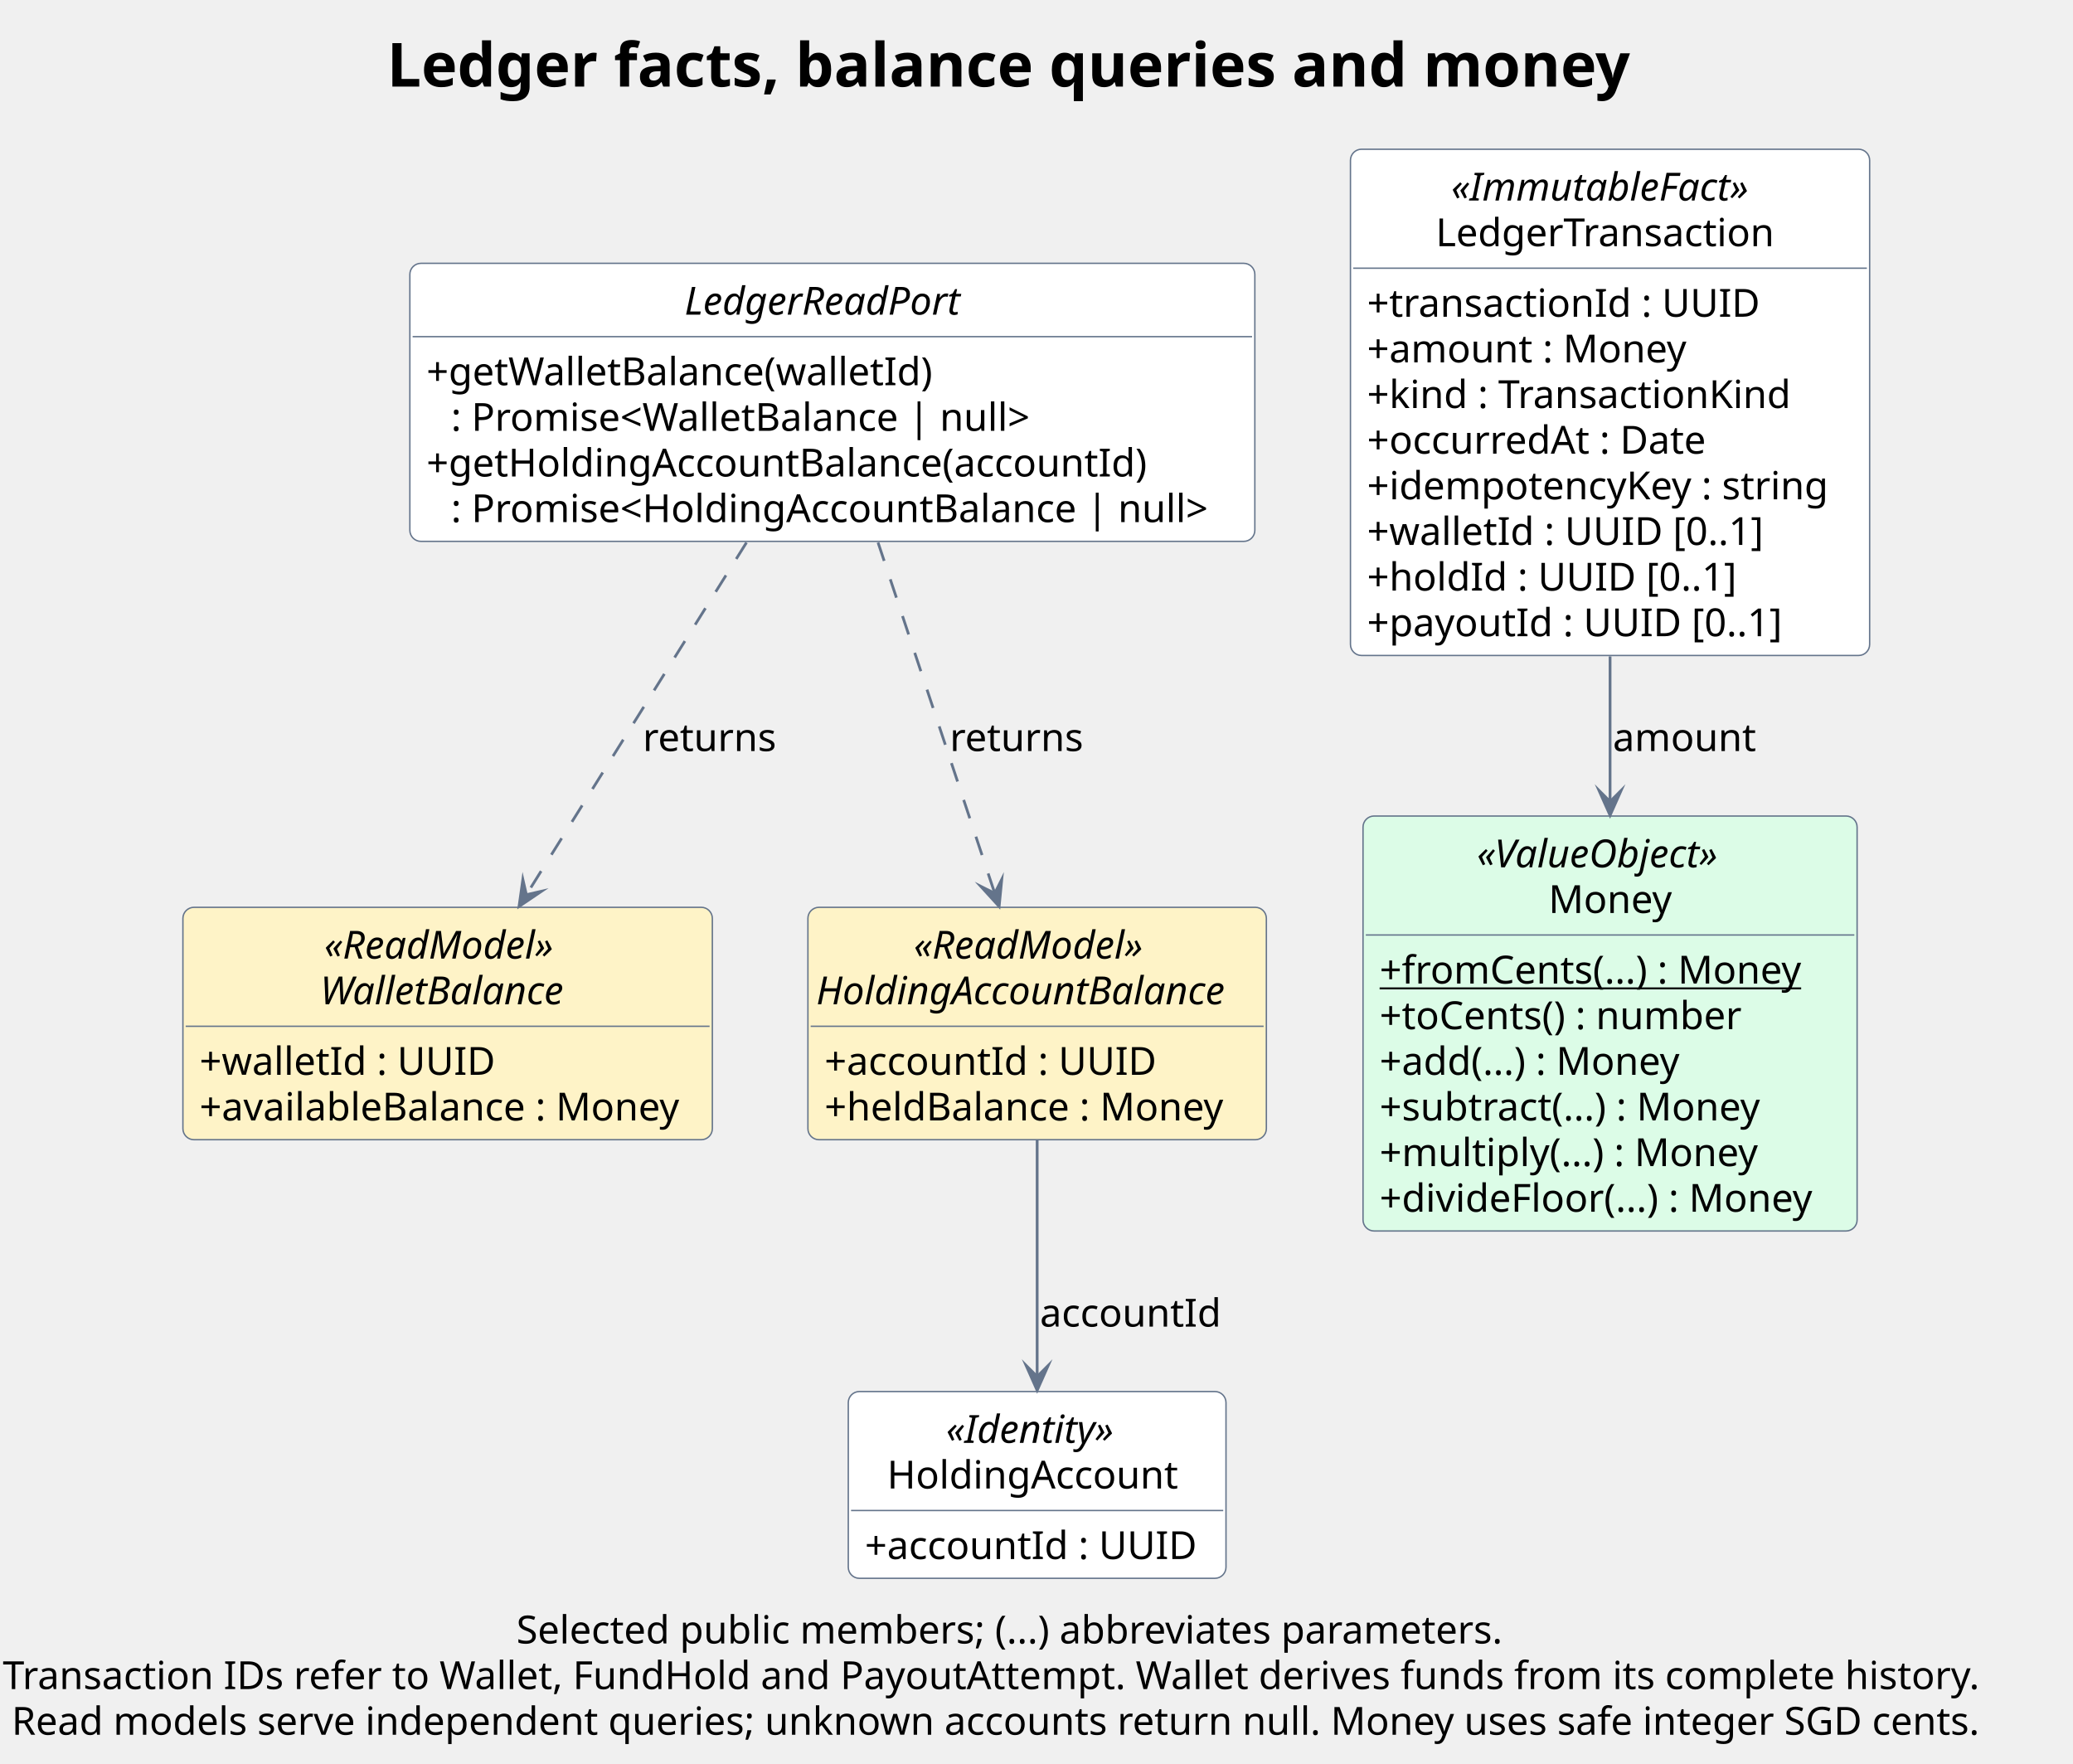
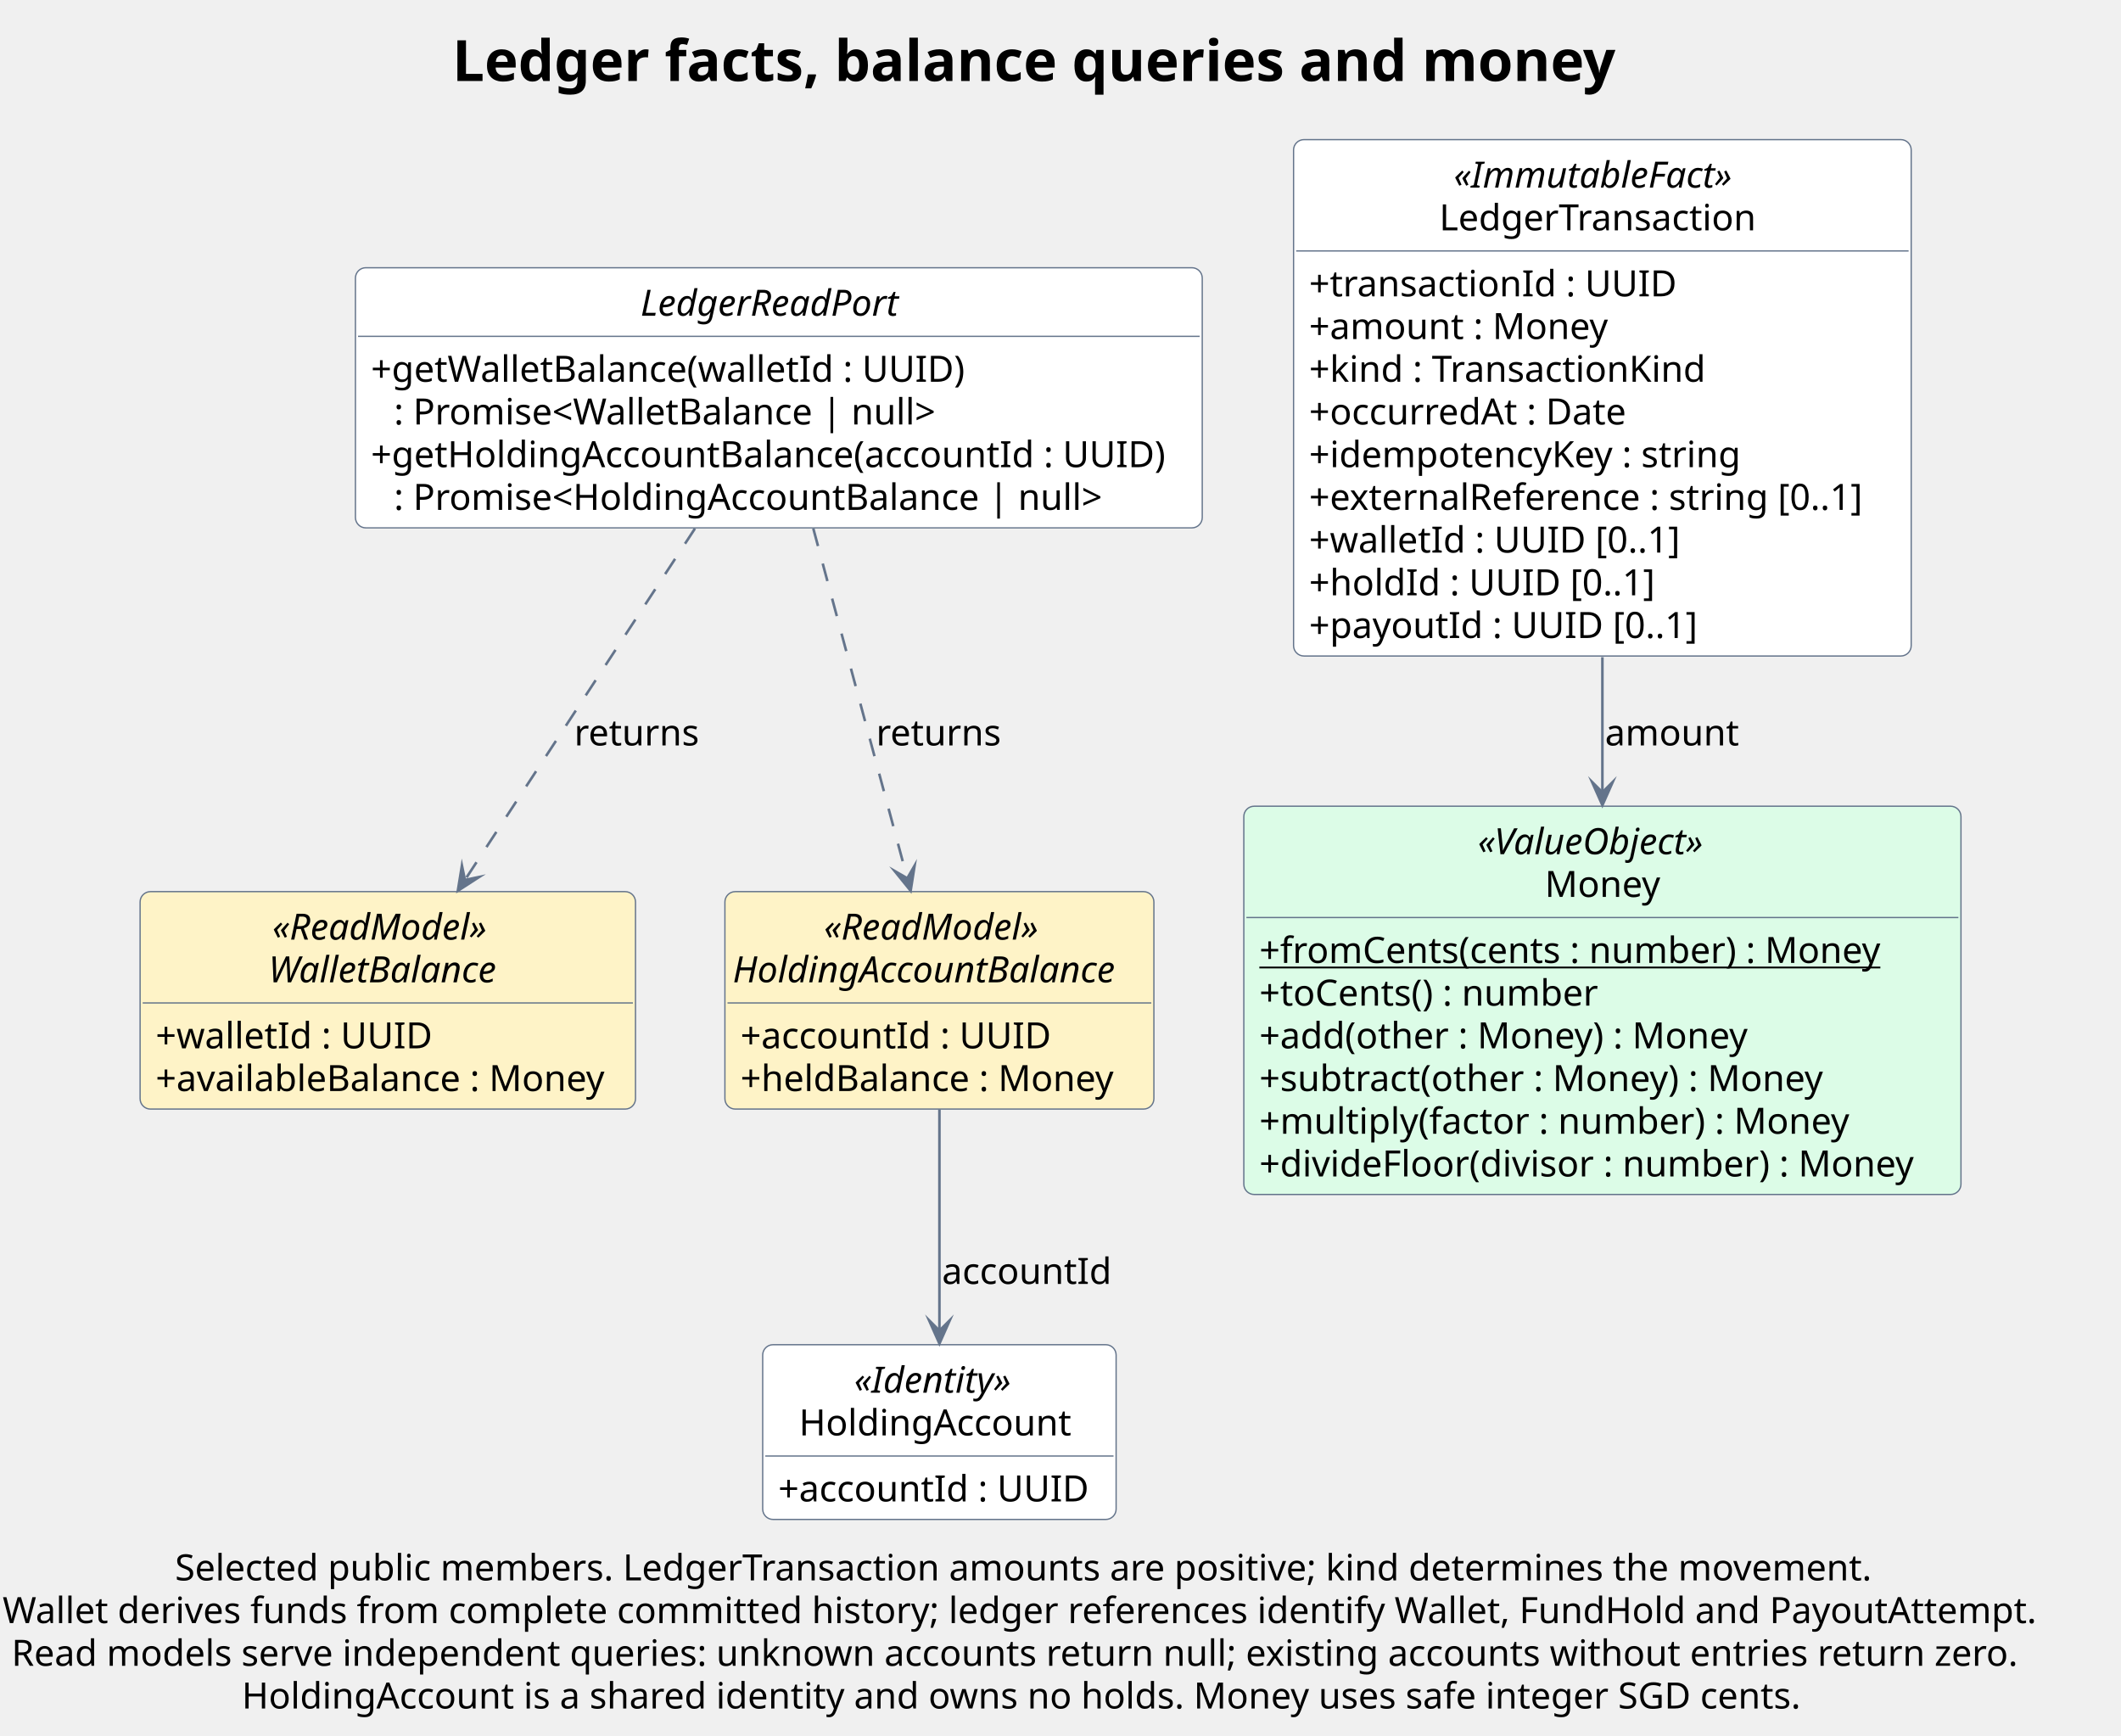
- <svg xmlns="http://www.w3.org/2000/svg" version="1.1" data-diagram-type="CLASS" style="width:749px;height:637px;background:#FFFFFF;" width="749px" height="637px" viewBox="0 0 749 637" zoomAndPan="magnify" preserveAspectRatio="none" contentStyleType="text/css">
+ <svg xmlns="http://www.w3.org/2000/svg" version="1.1" data-diagram-type="CLASS" style="width:819px;height:670px;background:#FFFFFF;" width="819px" height="670px" viewBox="0 0 819 670" zoomAndPan="magnify" preserveAspectRatio="none" contentStyleType="text/css">
  <defs />
  <g font-family="sans-serif" lengthAdjust="spacing">
    <g class="title" data-source-line="1">
-       <text x="139.791" y="31.27" fill="#000" font-size="22" textLength="463.031" font-weight="700">Ledger facts, balance queries and money</text>
+       <text x="174.637" y="31.27" fill="#000" font-size="22" textLength="463.031" font-weight="700">Ledger facts, balance queries and money</text>
    </g>
    <g class="entity" data-qualified-name="LedgerReadPort" id="ent0001" data-source-line="22">
-       <rect x="148.087" y="95.13" width="305.303" height="100.441" fill="#FFF" style="stroke:#64748B;stroke-width:0.5;" rx="4" ry="4" />
-       <text x="247.323" y="113.665" fill="#000" font-size="14" textLength="106.832" font-style="italic">LedgerReadPort</text>
-       <line x1="149.087" y1="121.618" x2="452.39" y2="121.618" style="stroke:#64748B;stroke-width:0.5;" />
-       <text x="154.087" y="139.154" fill="#000" font-size="14" textLength="186.553">+getWalletBalance(walletId)</text>
-       <text x="162.947" y="155.642" fill="#000" font-size="14" textLength="216.856">: Promise&lt;WalletBalance | null&gt;</text>
-       <text x="154.087" y="172.13" fill="#000" font-size="14" textLength="267.777">+getHoldingAccountBalance(accountId)</text>
-       <text x="162.947" y="188.618" fill="#000" font-size="14" textLength="284.443">: Promise&lt;HoldingAccountBalance | null&gt;</text>
+       <rect x="137.247" y="103.37" width="326.986" height="100.441" fill="#FFF" style="stroke:#64748B;stroke-width:0.5;" rx="4" ry="4" />
+       <text x="247.325" y="121.905" fill="#000" font-size="14" textLength="106.832" font-style="italic">LedgerReadPort</text>
+       <line x1="138.247" y1="129.858" x2="463.234" y2="129.858" style="stroke:#64748B;stroke-width:0.5;" />
+       <text x="143.247" y="147.394" fill="#000" font-size="14" textLength="233.762">+getWalletBalance(walletId : UUID)</text>
+       <text x="152.107" y="163.882" fill="#000" font-size="14" textLength="216.856">: Promise&lt;WalletBalance | null&gt;</text>
+       <text x="143.247" y="180.37" fill="#000" font-size="14" textLength="314.986">+getHoldingAccountBalance(accountId : UUID)</text>
+       <text x="152.107" y="196.858" fill="#000" font-size="14" textLength="284.443">: Promise&lt;HoldingAccountBalance | null&gt;</text>
    </g>
    <g class="entity" data-qualified-name="WalletBalance" id="ent0002" data-source-line="27">
-       <rect x="66.087" y="327.77" width="191.293" height="83.953" fill="#FEF3C7" style="stroke:#64748B;stroke-width:0.5;" rx="4" ry="4" />
-       <text x="117.143" y="346.305" fill="#000" font-size="14" textLength="89.182" font-style="italic">«ReadModel»</text>
-       <text x="115.704" y="362.794" fill="#000" font-size="14" textLength="92.06" font-style="italic">WalletBalance</text>
-       <line x1="67.087" y1="370.747" x2="256.38" y2="370.747" style="stroke:#64748B;stroke-width:0.5;" />
-       <text x="72.087" y="388.282" fill="#000" font-size="14" textLength="110.831">+walletId : UUID</text>
-       <text x="72.087" y="404.77" fill="#000" font-size="14" textLength="179.293">+availableBalance : Money</text>
+       <rect x="54.097" y="344.26" width="191.293" height="83.953" fill="#FEF3C7" style="stroke:#64748B;stroke-width:0.5;" rx="4" ry="4" />
+       <text x="105.153" y="362.795" fill="#000" font-size="14" textLength="89.182" font-style="italic">«ReadModel»</text>
+       <text x="103.714" y="379.284" fill="#000" font-size="14" textLength="92.06" font-style="italic">WalletBalance</text>
+       <line x1="55.097" y1="387.237" x2="244.39" y2="387.237" style="stroke:#64748B;stroke-width:0.5;" />
+       <text x="60.097" y="404.772" fill="#000" font-size="14" textLength="110.831">+walletId : UUID</text>
+       <text x="60.097" y="421.26" fill="#000" font-size="14" textLength="179.293">+availableBalance : Money</text>
    </g>
    <g class="entity" data-qualified-name="HoldingAccountBalance" id="ent0003" data-source-line="32">
-       <rect x="291.907" y="327.77" width="165.646" height="83.953" fill="#FEF3C7" style="stroke:#64748B;stroke-width:0.5;" rx="4" ry="4" />
-       <text x="330.14" y="346.305" fill="#000" font-size="14" textLength="89.182" font-style="italic">«ReadModel»</text>
-       <text x="294.907" y="362.794" fill="#000" font-size="14" textLength="159.646" font-style="italic">HoldingAccountBalance</text>
-       <line x1="292.907" y1="370.747" x2="456.554" y2="370.747" style="stroke:#64748B;stroke-width:0.5;" />
-       <text x="297.907" y="388.282" fill="#000" font-size="14" textLength="124.469">+accountId : UUID</text>
-       <text x="297.907" y="404.77" fill="#000" font-size="14" textLength="149.447">+heldBalance : Money</text>
+       <rect x="279.917" y="344.26" width="165.646" height="83.953" fill="#FEF3C7" style="stroke:#64748B;stroke-width:0.5;" rx="4" ry="4" />
+       <text x="318.15" y="362.795" fill="#000" font-size="14" textLength="89.182" font-style="italic">«ReadModel»</text>
+       <text x="282.917" y="379.284" fill="#000" font-size="14" textLength="159.646" font-style="italic">HoldingAccountBalance</text>
+       <line x1="280.917" y1="387.237" x2="444.564" y2="387.237" style="stroke:#64748B;stroke-width:0.5;" />
+       <text x="285.917" y="404.772" fill="#000" font-size="14" textLength="124.469">+accountId : UUID</text>
+       <text x="285.917" y="421.26" fill="#000" font-size="14" textLength="149.447">+heldBalance : Money</text>
    </g>
    <g class="entity" data-qualified-name="HoldingAccount" id="ent0004" data-source-line="37">
-       <rect x="306.497" y="502.7" width="136.469" height="67.465" fill="#FFF" style="stroke:#64748B;stroke-width:0.5;" rx="4" ry="4" />
-       <text x="341.813" y="521.235" fill="#000" font-size="14" textLength="65.837" font-style="italic">«Identity»</text>
-       <text x="320.519" y="537.724" fill="#000" font-size="14" textLength="108.425">HoldingAccount</text>
-       <line x1="307.497" y1="545.677" x2="441.966" y2="545.677" style="stroke:#64748B;stroke-width:0.5;" />
-       <text x="312.497" y="563.212" fill="#000" font-size="14" textLength="124.469">+accountId : UUID</text>
+       <rect x="294.507" y="519.19" width="136.469" height="67.465" fill="#FFF" style="stroke:#64748B;stroke-width:0.5;" rx="4" ry="4" />
+       <text x="329.823" y="537.725" fill="#000" font-size="14" textLength="65.837" font-style="italic">«Identity»</text>
+       <text x="308.529" y="554.214" fill="#000" font-size="14" textLength="108.425">HoldingAccount</text>
+       <line x1="295.507" y1="562.167" x2="429.976" y2="562.167" style="stroke:#64748B;stroke-width:0.5;" />
+       <text x="300.507" y="579.702" fill="#000" font-size="14" textLength="124.469">+accountId : UUID</text>
    </g>
    <g class="entity" data-qualified-name="LedgerTransaction" id="ent0005" data-source-line="41">
-       <rect x="487.937" y="53.91" width="187.588" height="182.883" fill="#FFF" style="stroke:#64748B;stroke-width:0.5;" rx="4" ry="4" />
-       <text x="524.33" y="72.445" fill="#000" font-size="14" textLength="114.803" font-style="italic">«ImmutableFact»</text>
-       <text x="518.758" y="88.934" fill="#000" font-size="14" textLength="125.945">LedgerTransaction</text>
-       <line x1="488.937" y1="96.887" x2="674.525" y2="96.887" style="stroke:#64748B;stroke-width:0.5;" />
-       <text x="493.937" y="114.422" fill="#000" font-size="14" textLength="147.178">+transactionId : UUID</text>
-       <text x="493.937" y="130.91" fill="#000" font-size="14" textLength="120.894">+amount : Money</text>
-       <text x="493.937" y="147.398" fill="#000" font-size="14" textLength="164.445">+kind : TransactionKind</text>
-       <text x="493.937" y="163.887" fill="#000" font-size="14" textLength="130.266">+occurredAt : Date</text>
-       <text x="493.937" y="180.375" fill="#000" font-size="14" textLength="175.588">+idempotencyKey : string</text>
-       <text x="493.937" y="196.863" fill="#000" font-size="14" textLength="150.931">+walletId : UUID [0..1]</text>
-       <text x="493.937" y="213.352" fill="#000" font-size="14" textLength="141.429">+holdId : UUID [0..1]</text>
-       <text x="493.937" y="229.84" fill="#000" font-size="14" textLength="157.664">+payoutId : UUID [0..1]</text>
+       <rect x="499.497" y="53.91" width="238.488" height="199.371" fill="#FFF" style="stroke:#64748B;stroke-width:0.5;" rx="4" ry="4" />
+       <text x="561.34" y="72.445" fill="#000" font-size="14" textLength="114.803" font-style="italic">«ImmutableFact»</text>
+       <text x="555.769" y="88.934" fill="#000" font-size="14" textLength="125.945">LedgerTransaction</text>
+       <line x1="500.497" y1="96.887" x2="736.986" y2="96.887" style="stroke:#64748B;stroke-width:0.5;" />
+       <text x="505.497" y="114.422" fill="#000" font-size="14" textLength="147.178">+transactionId : UUID</text>
+       <text x="505.497" y="130.91" fill="#000" font-size="14" textLength="120.894">+amount : Money</text>
+       <text x="505.497" y="147.398" fill="#000" font-size="14" textLength="164.445">+kind : TransactionKind</text>
+       <text x="505.497" y="163.887" fill="#000" font-size="14" textLength="130.266">+occurredAt : Date</text>
+       <text x="505.497" y="180.375" fill="#000" font-size="14" textLength="175.588">+idempotencyKey : string</text>
+       <text x="505.497" y="196.863" fill="#000" font-size="14" textLength="226.488">+externalReference : string [0..1]</text>
+       <text x="505.497" y="213.352" fill="#000" font-size="14" textLength="150.931">+walletId : UUID [0..1]</text>
+       <text x="505.497" y="229.84" fill="#000" font-size="14" textLength="141.429">+holdId : UUID [0..1]</text>
+       <text x="505.497" y="246.328" fill="#000" font-size="14" textLength="157.664">+payoutId : UUID [0..1]</text>
    </g>
-     <g class="entity" data-qualified-name="Money" id="ent0006" data-source-line="52">
-       <rect x="492.477" y="294.79" width="178.517" height="149.906" fill="#DCFCE7" style="stroke:#64748B;stroke-width:0.5;" rx="4" ry="4" />
-       <text x="533.614" y="313.325" fill="#000" font-size="14" textLength="96.243" font-style="italic">«ValueObject»</text>
-       <text x="559.505" y="329.814" fill="#000" font-size="14" textLength="44.461">Money</text>
-       <line x1="493.477" y1="337.767" x2="669.994" y2="337.767" style="stroke:#64748B;stroke-width:0.5;" />
-       <text x="498.477" y="355.302" fill="#000" font-size="14" textLength="162.367" text-decoration="underline">+fromCents(...) : Money</text>
-       <text x="498.477" y="371.79" fill="#000" font-size="14" textLength="138.694">+toCents() : number</text>
-       <text x="498.477" y="388.278" fill="#000" font-size="14" textLength="116.628">+add(...) : Money</text>
-       <text x="498.477" y="404.767" fill="#000" font-size="14" textLength="147.014">+subtract(...) : Money</text>
-       <text x="498.477" y="421.255" fill="#000" font-size="14" textLength="146.535">+multiply(...) : Money</text>
-       <text x="498.477" y="437.743" fill="#000" font-size="14" textLength="166.517">+divideFloor(...) : Money</text>
+     <g class="entity" data-qualified-name="Money" id="ent0006" data-source-line="53">
+       <rect x="480.287" y="311.28" width="276.92" height="149.906" fill="#DCFCE7" style="stroke:#64748B;stroke-width:0.5;" rx="4" ry="4" />
+       <text x="570.626" y="329.815" fill="#000" font-size="14" textLength="96.243" font-style="italic">«ValueObject»</text>
+       <text x="596.517" y="346.304" fill="#000" font-size="14" textLength="44.461">Money</text>
+       <line x1="481.287" y1="354.257" x2="756.207" y2="354.257" style="stroke:#64748B;stroke-width:0.5;" />
+       <text x="486.287" y="371.792" fill="#000" font-size="14" textLength="251.187" text-decoration="underline">+fromCents(cents : number) : Money</text>
+       <text x="486.287" y="388.28" fill="#000" font-size="14" textLength="138.694">+toCents() : number</text>
+       <text x="486.287" y="404.768" fill="#000" font-size="14" textLength="197.142">+add(other : Money) : Money</text>
+       <text x="486.287" y="421.257" fill="#000" font-size="14" textLength="227.527">+subtract(other : Money) : Money</text>
+       <text x="486.287" y="437.745" fill="#000" font-size="14" textLength="238.937">+multiply(factor : number) : Money</text>
+       <text x="486.287" y="454.233" fill="#000" font-size="14" textLength="264.92">+divideFloor(divisor : number) : Money</text>
    </g>
-     <g class="link" data-entity-1="ent0001" data-entity-2="ent0002" id="lnk7" data-source-line="61" data-link-type="dependency">
-       <path d="M269.717,195.98 C244.987,235.54 213.427,286.03 190.187,323.22" style="stroke:#64748B;stroke-width:1;stroke-dasharray:7,7;" fill="none" id="LedgerReadPort-to-WalletBalance" codeLine="61" />
-       <polygon points="187.537,327.46,195.699,321.948,190.187,323.22,188.914,317.708,187.537,327.46" fill="#64748B" style="stroke:#64748B;stroke-width:1;stroke-linejoin:miter;stroke-miterlimit:10;" />
-       <text x="232.237" y="271.325" fill="#000" font-size="14" textLength="49.007">returns</text>
+     <g class="link" data-entity-1="ent0001" data-entity-2="ent0002" id="lnk7" data-source-line="62" data-link-type="dependency">
+       <path d="M268.347,204.07 C241.057,245.77 205.186,300.547 179.526,339.747" style="stroke:#64748B;stroke-width:1;stroke-dasharray:7,7;" fill="none" id="LedgerReadPort-to-WalletBalance" codeLine="62" />
+       <polygon points="176.787,343.93,185.063,338.591,179.526,339.747,178.37,334.209,176.787,343.93" fill="#64748B" style="stroke:#64748B;stroke-width:1;stroke-linejoin:miter;stroke-miterlimit:10;" />
+       <text x="221.717" y="287.815" fill="#000" font-size="14" textLength="49.007">returns</text>
    </g>
-     <g class="link" data-entity-1="ent0001" data-entity-2="ent0003" id="lnk8" data-source-line="62" data-link-type="dependency">
-       <path d="M317.247,195.98 C330.407,235.54 347.049,285.526 359.419,322.716" style="stroke:#64748B;stroke-width:1;stroke-dasharray:7,7;" fill="none" id="LedgerReadPort-to-HoldingAccountBalance" codeLine="62" />
-       <polygon points="360.997,327.46,361.952,317.658,359.419,322.716,354.361,320.183,360.997,327.46" fill="#64748B" style="stroke:#64748B;stroke-width:1;stroke-linejoin:miter;stroke-miterlimit:10;" />
-       <text x="343.167" y="271.325" fill="#000" font-size="14" textLength="49.007">returns</text>
+     <g class="link" data-entity-1="ent0001" data-entity-2="ent0003" id="lnk8" data-source-line="63" data-link-type="dependency">
+       <path d="M314.047,204.07 C325.257,245.77 339.81,299.901 350.34,339.101" style="stroke:#64748B;stroke-width:1;stroke-dasharray:7,7;" fill="none" id="LedgerReadPort-to-HoldingAccountBalance" codeLine="63" />
+       <polygon points="351.637,343.93,353.166,334.201,350.34,339.101,345.439,336.276,351.637,343.93" fill="#64748B" style="stroke:#64748B;stroke-width:1;stroke-linejoin:miter;stroke-miterlimit:10;" />
+       <text x="338.297" y="287.815" fill="#000" font-size="14" textLength="49.007">returns</text>
    </g>
-     <g class="link" data-entity-1="ent0003" data-entity-2="ent0004" id="lnk9" data-source-line="63" data-link-type="dependency">
-       <path d="M374.737,411.87 C374.737,439.79 374.737,471.22 374.737,497.27" style="stroke:#64748B;stroke-width:1;" fill="none" id="HoldingAccountBalance-to-HoldingAccount" codeLine="63" />
-       <polygon points="374.737,502.27,378.737,493.27,374.737,497.27,370.737,493.27,374.737,502.27" fill="#64748B" style="stroke:#64748B;stroke-width:1;stroke-linejoin:miter;stroke-miterlimit:10;" />
-       <text x="375.737" y="479.235" fill="#000" font-size="14" textLength="66.131">accountId</text>
+     <g class="link" data-entity-1="ent0003" data-entity-2="ent0004" id="lnk9" data-source-line="64" data-link-type="dependency">
+       <path d="M362.747,428.36 C362.747,456.28 362.747,487.71 362.747,513.76" style="stroke:#64748B;stroke-width:1;" fill="none" id="HoldingAccountBalance-to-HoldingAccount" codeLine="64" />
+       <polygon points="362.747,518.76,366.747,509.76,362.747,513.76,358.747,509.76,362.747,518.76" fill="#64748B" style="stroke:#64748B;stroke-width:1;stroke-linejoin:miter;stroke-miterlimit:10;" />
+       <text x="363.747" y="495.725" fill="#000" font-size="14" textLength="66.131">accountId</text>
    </g>
-     <g class="link" data-entity-1="ent0005" data-entity-2="ent0006" id="lnk10" data-source-line="64" data-link-type="dependency">
-       <path d="M581.737,237.12 C581.737,256.22 581.737,271.15 581.737,289.55" style="stroke:#64748B;stroke-width:1;" fill="none" id="LedgerTransaction-to-Money" codeLine="64" />
-       <polygon points="581.737,294.55,585.737,285.55,581.737,289.55,577.737,285.55,581.737,294.55" fill="#64748B" style="stroke:#64748B;stroke-width:1;stroke-linejoin:miter;stroke-miterlimit:10;" />
-       <text x="582.737" y="271.325" fill="#000" font-size="14" textLength="52.015">amount</text>
+     <g class="link" data-entity-1="ent0005" data-entity-2="ent0006" id="lnk10" data-source-line="65" data-link-type="dependency">
+       <path d="M618.747,253.74 C618.747,272.91 618.747,287.69 618.747,305.9" style="stroke:#64748B;stroke-width:1;" fill="none" id="LedgerTransaction-to-Money" codeLine="65" />
+       <polygon points="618.747,310.9,622.747,301.9,618.747,305.9,614.747,301.9,618.747,310.9" fill="#64748B" style="stroke:#64748B;stroke-width:1;stroke-linejoin:miter;stroke-miterlimit:10;" />
+       <text x="619.747" y="287.815" fill="#000" font-size="14" textLength="52.015">amount</text>
    </g>
-     <g class="caption" data-source-line="69">
-       <text x="186.579" y="593.7" fill="#000" font-size="14" textLength="369.455">Selected public members; (...) abbreviates parameters.</text>
-       <text x="1" y="610.188" fill="#000" font-size="14" textLength="740.612">Transaction IDs refer to Wallet, FundHold and PayoutAttempt. Wallet derives funds from its complete history.</text>
-       <text x="4.206" y="626.677" fill="#000" font-size="14" textLength="734.2">Read models serve independent queries; unknown accounts return null. Money uses safe integer SGD cents.</text>
+     <g class="caption" data-source-line="70">
+       <text x="67.579" y="610.19" fill="#000" font-size="14" textLength="677.147">Selected public members. LedgerTransaction amounts are positive; kind determines the movement.</text>
+       <text x="1" y="626.678" fill="#000" font-size="14" textLength="810.305">Wallet derives funds from complete committed history; ledger references identify Wallet, FundHold and PayoutAttempt.</text>
+       <text x="4.456" y="643.167" fill="#000" font-size="14" textLength="803.394">Read models serve independent queries: unknown accounts return null; existing accounts without entries return zero.</text>
+       <text x="93.377" y="659.655" fill="#000" font-size="14" textLength="625.55">HoldingAccount is a shared identity and owns no holds. Money uses safe integer SGD cents.</text>
    </g>
  </g>
</svg>
